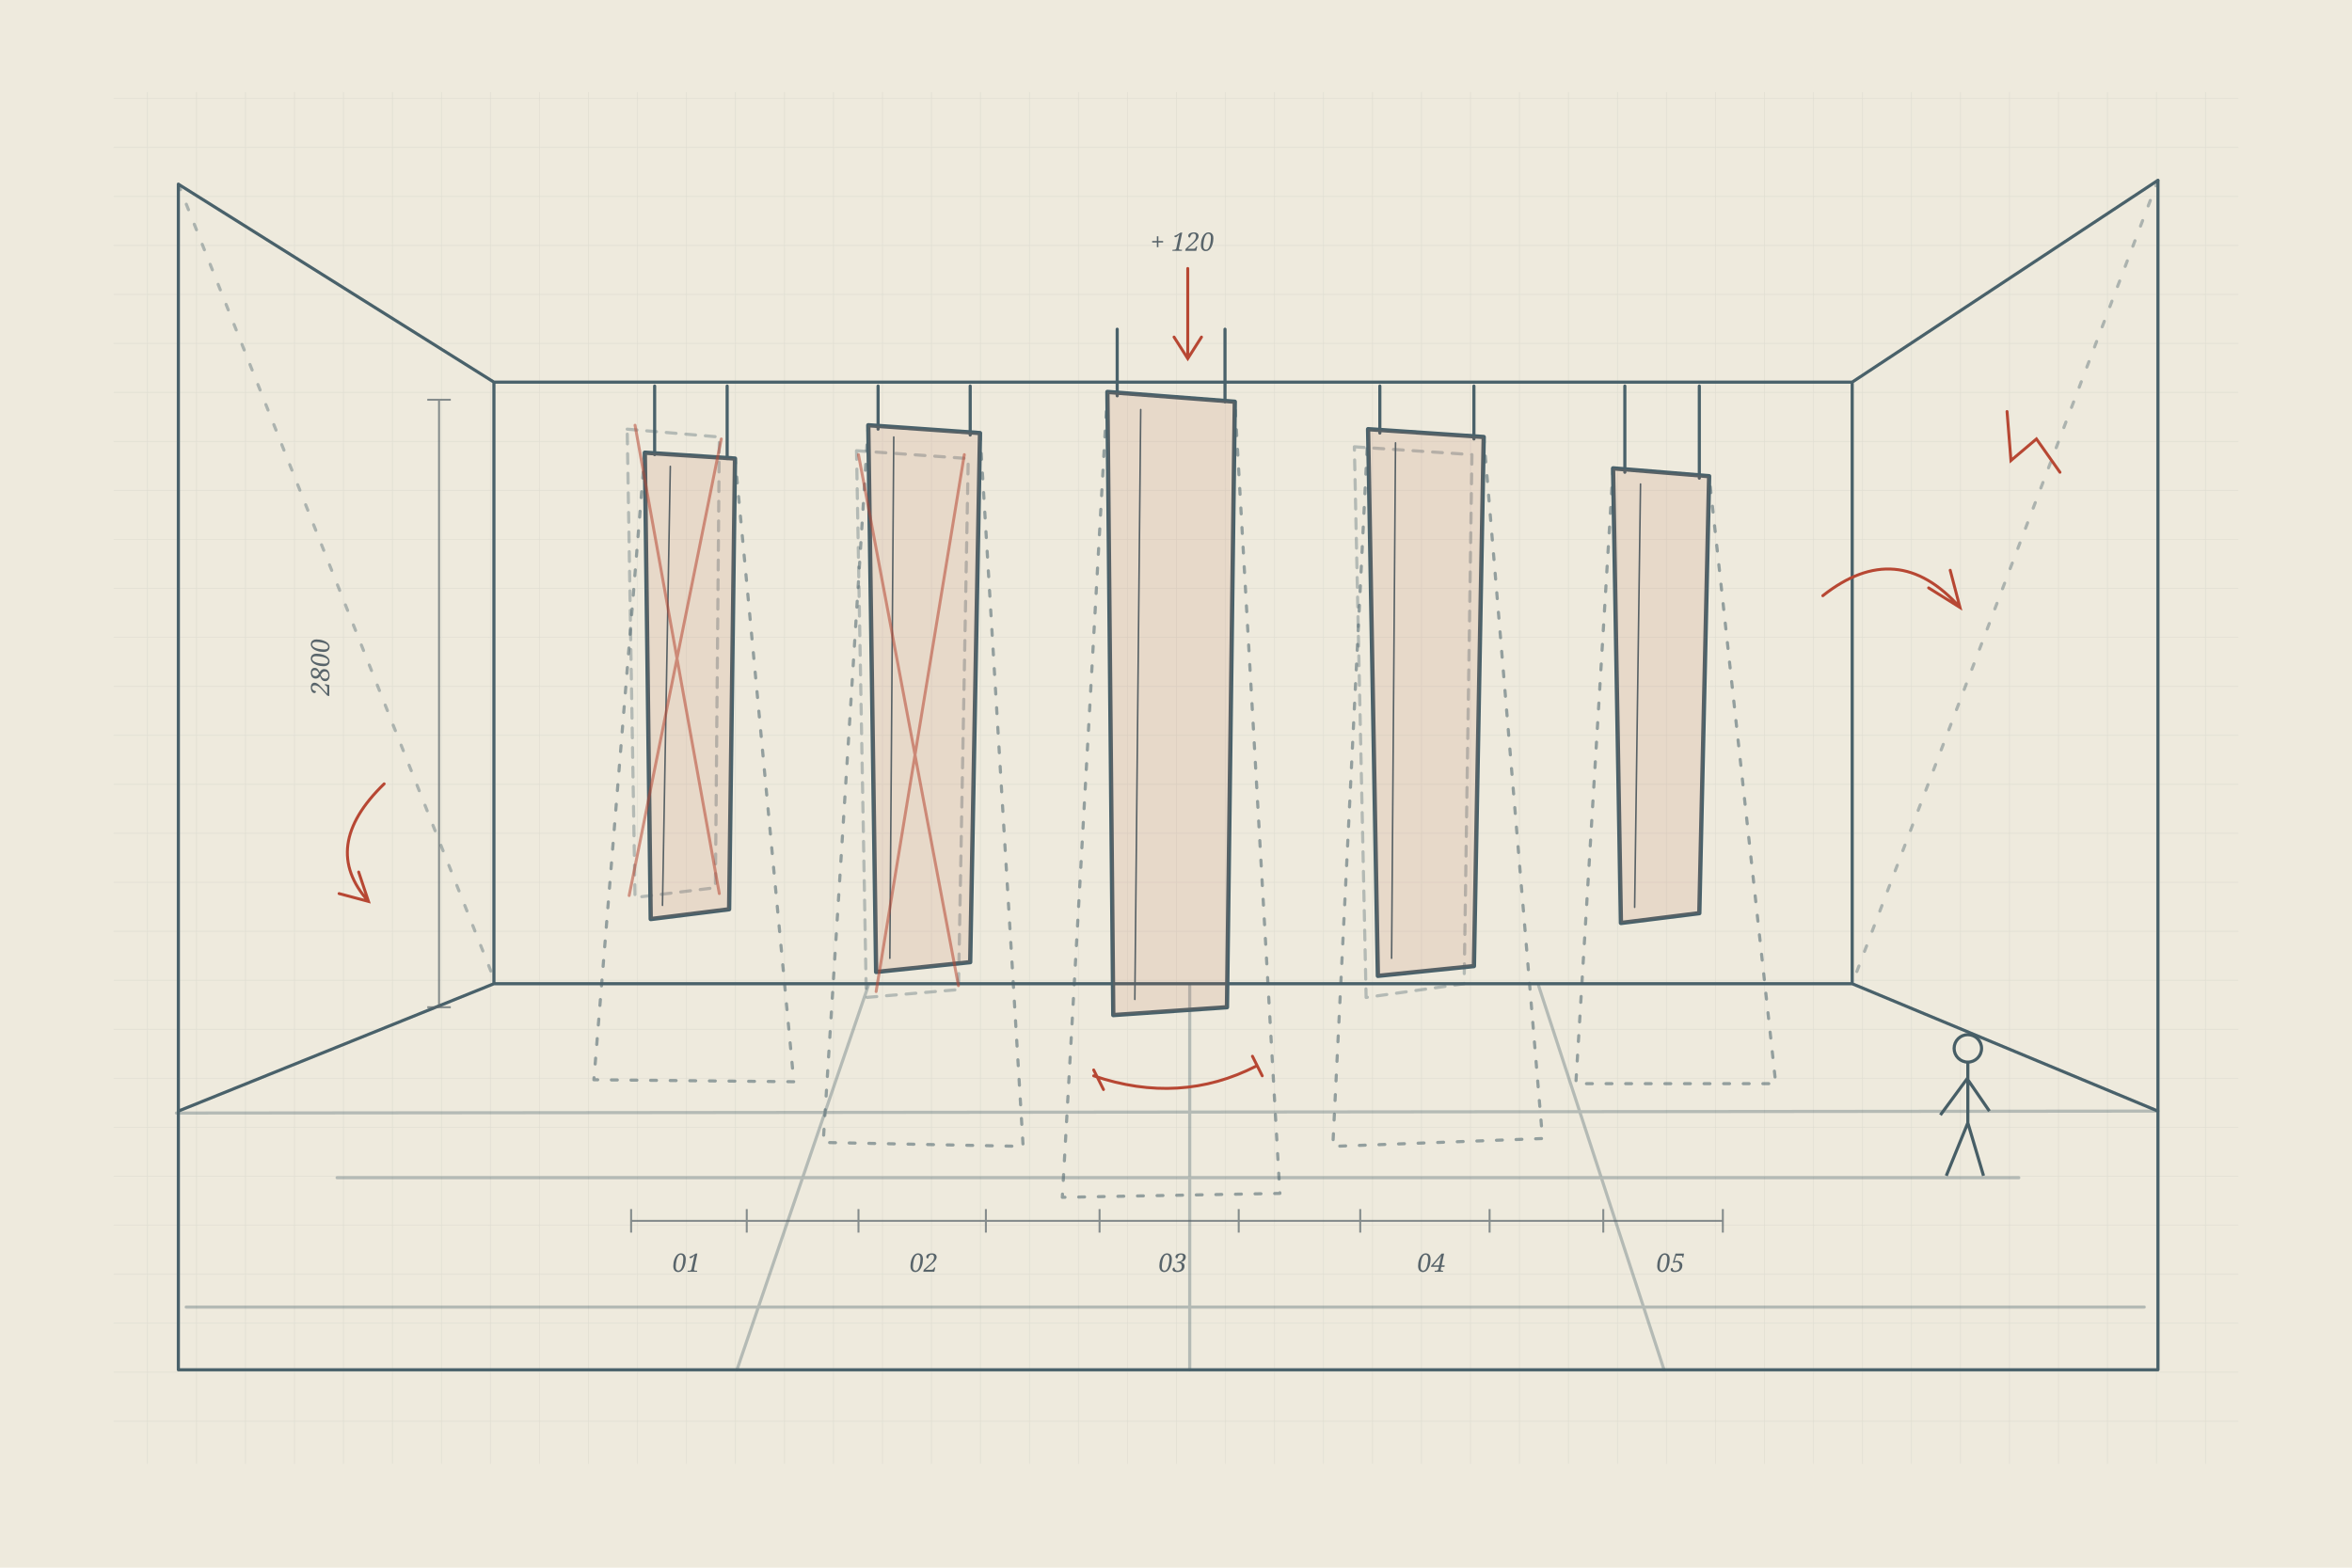
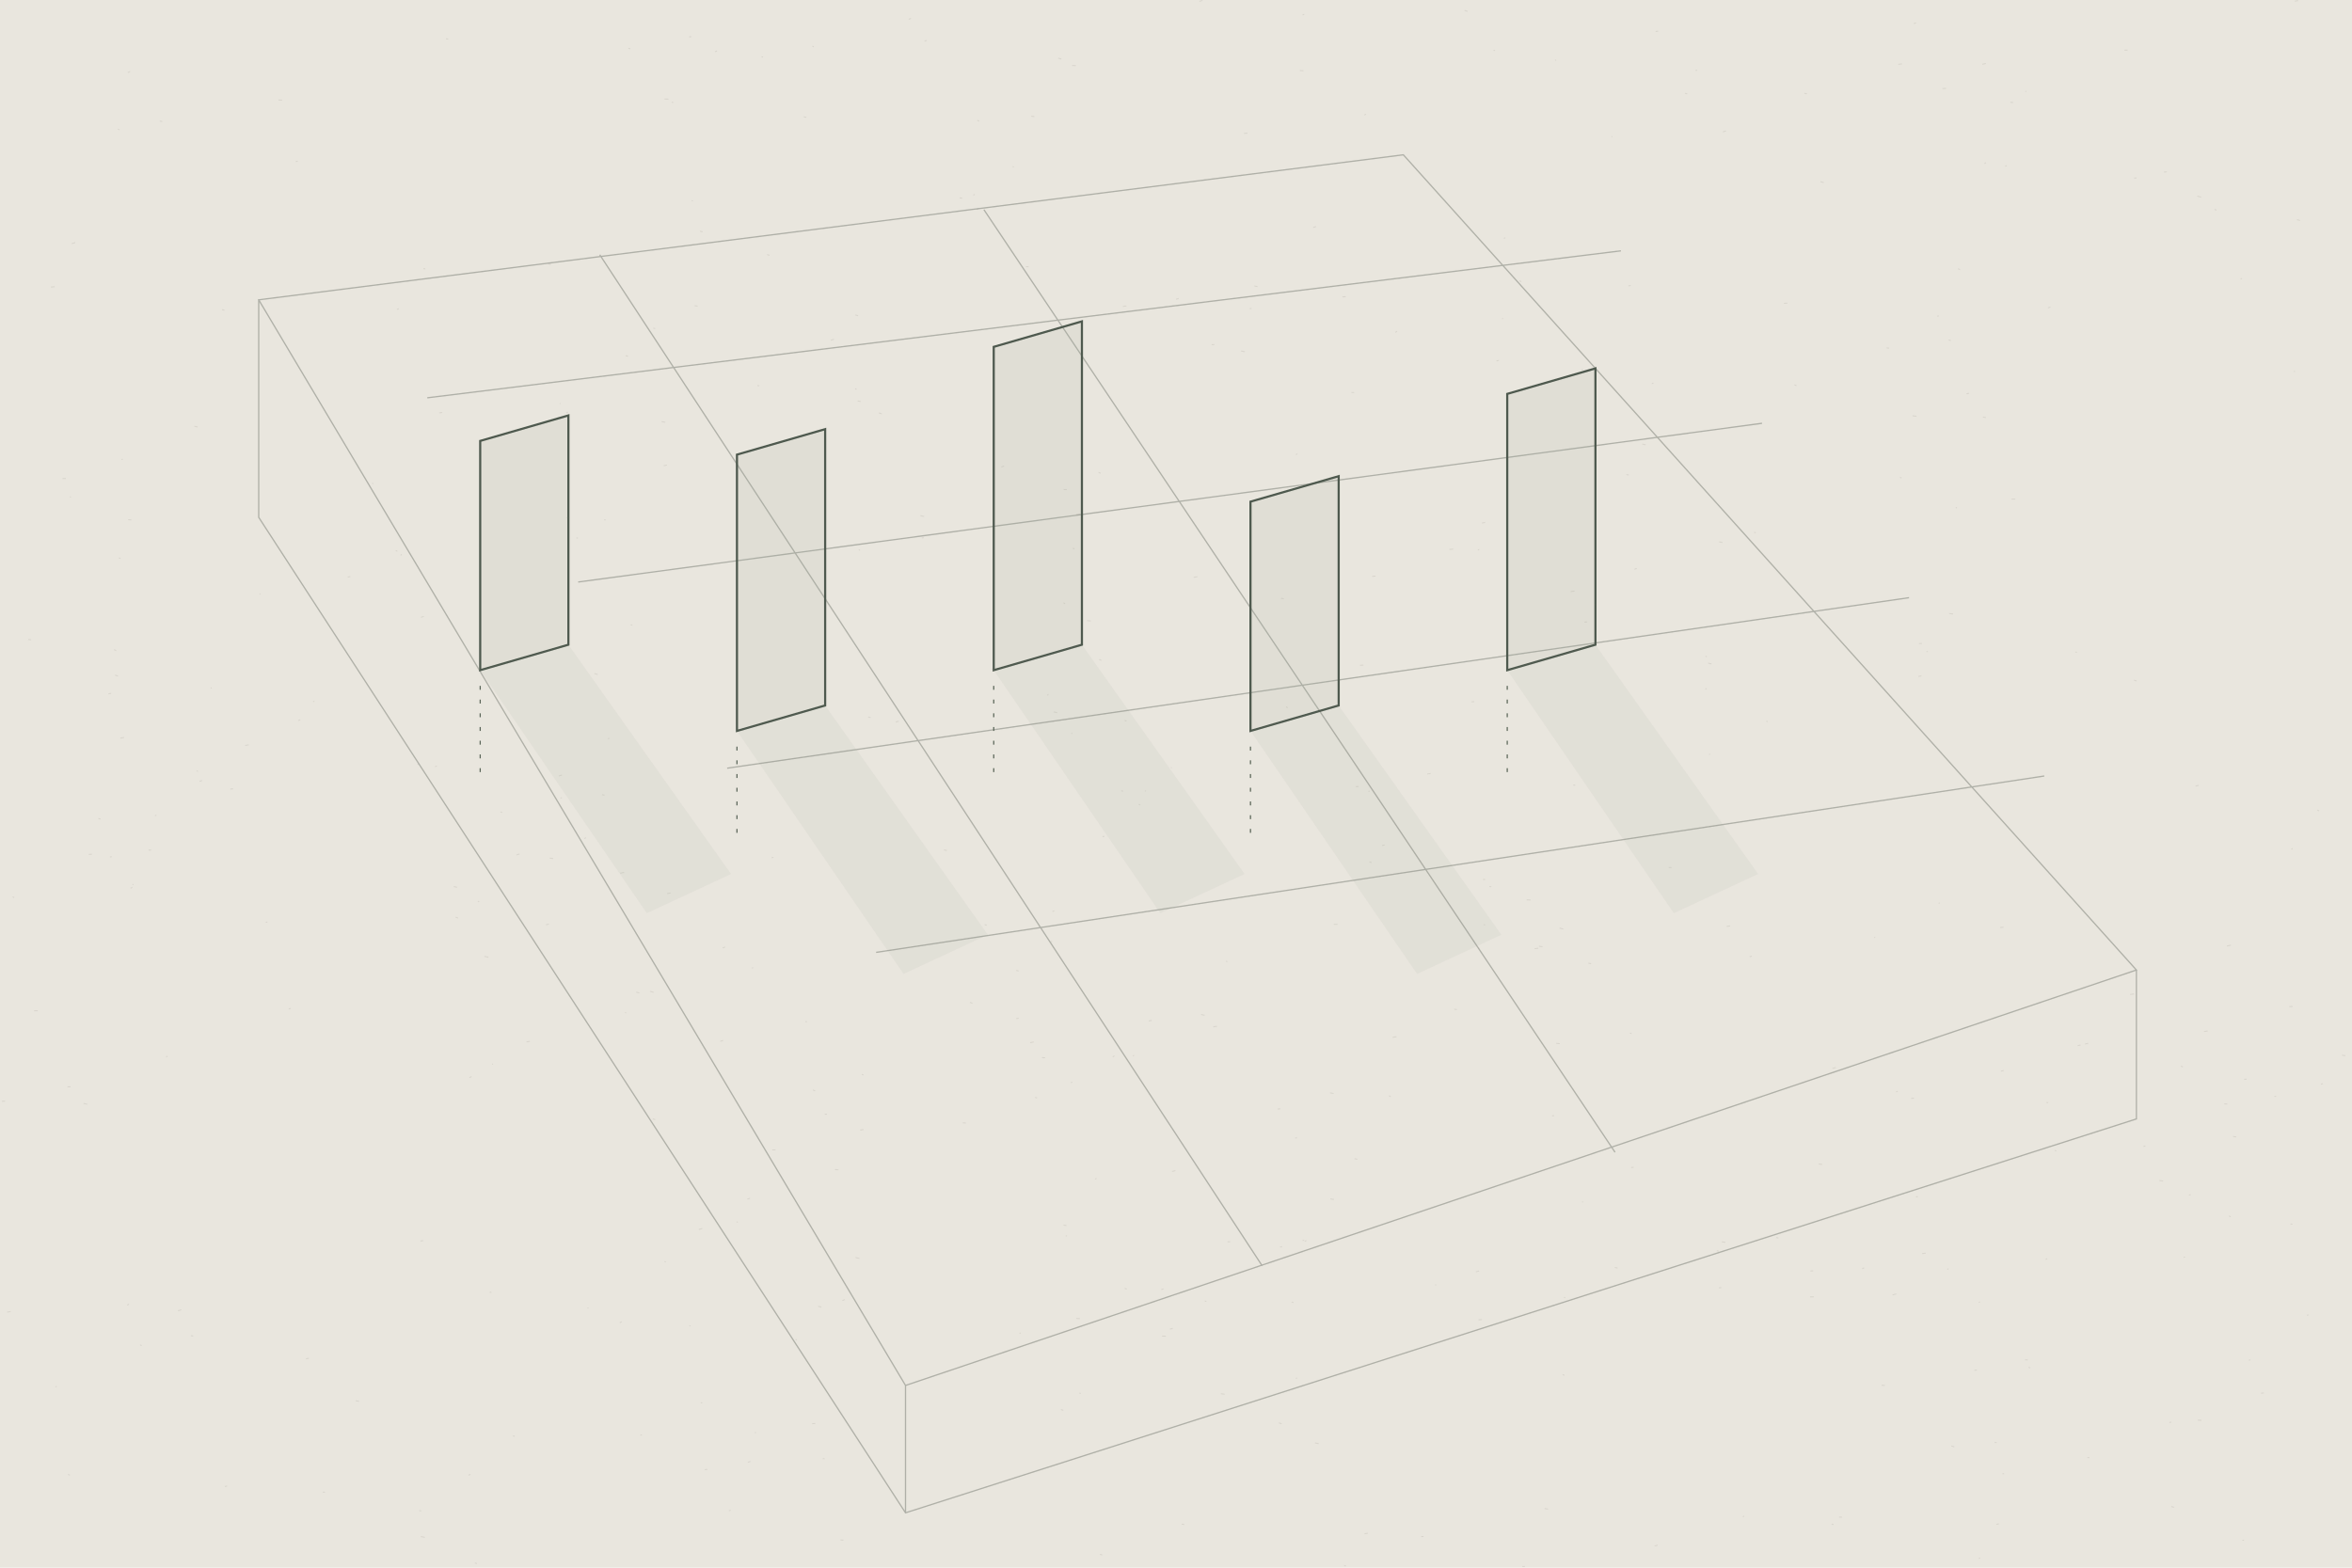
<svg xmlns="http://www.w3.org/2000/svg" viewBox="0 0 1200 800" role="img" aria-labelledby="title desc">
-   <defs>
-     <pattern id="grid" width="25" height="25" patternUnits="userSpaceOnUse">
-       <path d="M25 0H0V25" fill="none" stroke="#b4b9ad" stroke-opacity=".22" stroke-width=".7" />
-     </pattern>
-   </defs>
-   <rect width="1200" height="800" fill="#eeeadd" />
-   <rect x="58" y="47" width="1084" height="700" fill="url(#grid)" />
-   <g fill="none" stroke="#49616a" stroke-width="1.6" stroke-linecap="round" stroke-linejoin="round">
-     <path d="M91 94L252 195H945L1101 92M252 195V502L91 567M945 195V502L1101 567M252 502H945M91 94V699H1101V92" />
-     <path d="M90 568L1101 567M443 503L376 699M607 503V699M785 503L849 699M172 601H1030M95 667H1094" opacity=".35" />
-     <path d="M91 94L253 502M1101 92L945 502" stroke-dasharray="3 8" opacity=".4" />
-     <path d="M329 231L375 234 372 464 332 469Z M443 217L500 221 495 491 447 496Z M565 200L630 205 626 514 568 518Z M698 219L757 223 752 493 703 498Z M823 239L872 243 867 466 827 471Z" stroke-width="2.2" />
-     <path d="M334 197V232M371 197V234M448 197V219M495 197V222M570 168V202M625 168V205M704 197V221M752 197V224M829 197V241M867 197V244" />
-     <path d="M342 238L338 462M456 223L454 489M582 209L579 510M712 226L710 489M837 247L834 463" stroke-width=".8" />
-     <path d="M320 219L367 223 365 453 324 458Z M437 230L494 234 489 505 442 509Z M691 228L751 232 747 502 697 509Z" stroke-dasharray="5 5" opacity=".35" />
-     <path d="M329 231L303 551 405 552 375 234M443 217L420 583 522 585 500 221M565 200L542 611 653 609 630 205M698 219L680 585 787 581 757 223M823 239L804 553 906 553 872 243" stroke-dasharray="3 7" opacity=".55" />
+   <defs />
+   <rect width="1200" height="800" fill="#e9e6de" />
+   <g fill="none" stroke="#60665c" stroke-width=".65" opacity=".42">
+     <path d="M132 153L716 79 1090 495 462 707Z M132 153V264L462 772 1090 571V495 M462 707V772M218 203L827 128M295 297L899 216M371 392L974 305M447 486L1043 396M306 130L644 646M502 107L824 588" />
  </g>
-   <g fill="#bd6448" opacity=".13">
-     <path d="M329 231L375 234 372 464 332 469Z" />
-     <path d="M443 217L500 221 495 491 447 496Z" />
-     <path d="M565 200L630 205 626 514 568 518Z" />
-     <path d="M698 219L757 223 752 493 703 498Z" />
-     <path d="M823 239L872 243 867 466 827 471Z" />
-   </g>
-   <g fill="none" stroke="#b74733" stroke-width="1.5" stroke-linecap="round">
-     <path d="M324 217L367 456M321 457L368 224M447 506L492 232M438 232L489 503" opacity=".55" />
-     <path d="M558 549Q602 564 641 544M558 546L563 556M639 539L644 549" />
-     <path d="M930 304Q968 274 1000 310M984 300L1000 310 995 291" />
-     <path d="M606 137V181M599 172L606 183 613 172" />
-     <path d="M196 400Q163 432 188 460M183 445L188 460 173 456" />
-     <path d="M1024 210L1026 235 1039 224 1051 241" />
-   </g>
-   <g fill="none" stroke="#58646a" stroke-width="1" opacity=".7">
-     <path d="M322 623H879M322 617V629M381 617V629M438 617V629M503 617V629M561 617V629M632 617V629M694 617V629M760 617V629M818 617V629M879 617V629" />
-     <path d="M224 204V514M218 204H230M218 514H230" />
-   </g>
-   <g fill="#58646a" font-family="Georgia, serif" font-size="13" font-style="italic">
-     <text x="343" y="649">01</text>
-     <text x="464" y="649">02</text>
-     <text x="591" y="649">03</text>
-     <text x="723" y="649">04</text>
-     <text x="845" y="649">05</text>
-     <text x="168" y="355" transform="rotate(-90 168 355)">2800</text>
-     <text x="587" y="128">+ 120</text>
-   </g>
-   <g fill="none" stroke="#475e66" stroke-width="1.6">
-     <circle cx="1004" cy="535" r="7" />
-     <path d="M1004 542V573L993 600M1004 573L1012 600M1004 550L990 569M1004 551L1015 567" />
-   </g>
+   <path d="M245 342L290 329V212L245 225Z" fill="#a6ab9d" fill-opacity=".13" stroke="#4e594e" stroke-width="1.1" />
+   <path d="M245 342L330 466 373 446 290 329" fill="#707c6d" opacity=".065" />
+   <path d="M245 350V396" stroke="#596457" stroke-width=".6" stroke-dasharray="2 5" />
+   <path d="M376 373L421 360V219L376 232Z" fill="#a6ab9d" fill-opacity=".13" stroke="#4e594e" stroke-width="1.1" />
+   <path d="M376 373L461 497 504 477 421 360" fill="#707c6d" opacity=".065" />
+   <path d="M376 381V427" stroke="#596457" stroke-width=".6" stroke-dasharray="2 5" />
+   <path d="M507 342L552 329V164L507 177Z" fill="#a6ab9d" fill-opacity=".13" stroke="#4e594e" stroke-width="1.1" />
+   <path d="M507 342L592 466 635 446 552 329" fill="#707c6d" opacity=".065" />
+   <path d="M507 350V396" stroke="#596457" stroke-width=".6" stroke-dasharray="2 5" />
+   <path d="M638 373L683 360V243L638 256Z" fill="#a6ab9d" fill-opacity=".13" stroke="#4e594e" stroke-width="1.1" />
+   <path d="M638 373L723 497 766 477 683 360" fill="#707c6d" opacity=".065" />
+   <path d="M638 381V427" stroke="#596457" stroke-width=".6" stroke-dasharray="2 5" />
+   <path d="M769 342L814 329V188L769 201Z" fill="#a6ab9d" fill-opacity=".13" stroke="#4e594e" stroke-width="1.1" />
+   <path d="M769 342L854 466 897 446 814 329" fill="#707c6d" opacity=".065" />
+   <path d="M769 350V396" stroke="#596457" stroke-width=".6" stroke-dasharray="2 5" />
+   <path d="M915.5 196.4l1.1 0.4 M99.2 217.5l1.6 0.4 M767.3 121.7l0.7 -0.4 M994.5 313.1l2.0 0.2 M1147.4 694.2l0.7 -0.3 M481.6 433.7l1.5 0.3 M340.4 456.0l1.7 -0.3 M976.4 12.0l1.2 -0.3 M1184.1 553.3l1.0 -0.3 M423.9 173.6l1.6 -0.5 M560.8 336.5l1.1 0.5 M999.0 137.1l1.0 0.5 M794.0 532.4l1.8 0.2 M50.2 417.7l1.1 0.3 M618.2 175.9l1.4 -0.1 M879.0 67.3l1.6 -0.5 M978.8 345.2l1.5 -0.3 M114.7 758.6l1.2 -0.3 M561.2 793.2l1.2 0.3 M308.2 265.3l0.8 0.0 M560.5 241.1l1.1 0.4 M1143.2 142.5l0.6 -0.5 M950.1 647.4l1.0 -0.4 M696.1 58.7l0.8 -0.4 M26.0 146.5l1.9 -0.2 M685.8 798.9l0.9 0.2 M988.4 161.4l0.8 -0.2 M829.8 242.2l1.2 0.2 M383.7 494.1l0.5 -0.4 M678.6 557.7l1.8 0.3 M542.7 249.8l1.6 -0.0 M537.6 363.3l1.8 0.4 M757.1 471.7l0.5 0.4 M906.2 631.5l1.2 0.3 M100.4 393.3l0.6 0.4 M634.7 68.1l1.7 -0.2 M872.0 385.0l0.5 -0.2 M34.4 554.6l1.6 -0.0 M1121.1 100.1l1.9 0.5 M653.6 305.3l1.4 0.3 M653.1 636.4l1.0 -0.2 M600.0 152.7l1.4 -0.4 M877.0 657.2l1.2 -0.1 M851.4 442.7l1.4 0.0 M107.5 351.0l0.5 0.2 M806.9 188.7l0.8 -0.2 M65.2 37.0l1.2 -0.5 M189.9 246.5l0.5 0.4 M318.9 516.7l0.6 0.2 M339.0 643.7l0.7 0.3 M762.0 25.6l0.7 0.2 M279.9 134.8l1.2 0.1 M1093.6 585.0l1.0 -0.2 M60.2 65.9l0.7 0.4 M247.2 488.0l2.0 0.5 M164.7 761.4l1.1 0.1 M3.6 669.6l1.8 -0.3 M66.6 453.3l0.9 -0.5 M753.0 649.0l1.6 -0.4 M691.1 591.3l1.4 0.3 M795.7 473.6l1.9 0.5 M239.5 549.9l1.1 -0.5 M910.2 154.8l1.7 -0.1 M232.5 468.1l1.2 0.4 M705.2 431.5l1.2 -0.3 M969.4 243.6l0.8 0.3 M920.6 47.6l1.3 0.3 M438.9 576.7l1.7 -0.3 M778.9 459.2l2.0 0.1 M437.6 204.6l1.5 0.3 M147.3 514.9l1.0 -0.3 M1048.4 587.0l0.7 0.4 M871.5 338.4l1.7 0.4 M1116.8 609.9l0.9 -0.3 M619.0 524.0l1.9 -0.3 M388.6 29.0l0.7 0.1 M1168.0 513.7l1.7 -0.1 M496.6 99.6l0.7 -0.4 M135.6 470.6l0.8 -0.0 M573.8 367.7l1.0 0.2 M1104.1 87.8l1.4 -0.1 M1168.6 624.6l1.0 0.1 M386.4 196.7l1.0 0.2 M510.9 238.3l1.4 -0.5 M364.8 26.4l1.0 -0.4 M1.0 562.0l1.6 -0.1 M405.9 683.4l0.6 0.5 M797.3 701.5l0.9 0.3 M420.8 568.6l1.1 0.0 M1137.2 620.5l0.9 0.4 M1177.0 671.2l0.8 -0.2 M689.5 200.3l1.4 0.0 M429.8 663.7l1.2 -0.5 M125.1 380.4l1.8 -0.3 M518.5 495.2l1.2 0.3 M572.9 156.4l1.8 -0.3 M750.8 358.2l1.4 -0.2 M371.9 770.9l0.9 -0.2 M381.3 611.9l1.3 -0.4 M878.5 633.7l1.8 0.3 M572.1 403.5l0.9 0.3 M213.9 770.9l1.0 0.1 M351.6 18.8l1.1 -0.1 M1182.3 413.3l0.9 0.5 M42.6 563.1l1.9 0.4 M962.6 177.5l1.2 0.2 M670.9 736.3l1.9 0.4 M249.8 659.5l0.9 -0.1 M523.4 136.1l1.4 0.0 M31.9 244.2l1.7 0.0 M625.5 490.5l0.7 0.2 M801.4 301.9l1.9 -0.3 M1153.6 711.0l1.4 -0.2 M357.1 118.0l1.4 0.3 M1044.1 562.6l0.9 0.1 M586.1 521.0l1.5 -0.3 M537.0 465.2l0.9 -0.4 M113.3 158.0l1.2 0.3 M391.4 129.9l1.2 0.4 M471.7 21.0l1.1 -0.4 M597.4 391.6l0.4 0.3 M75.8 433.8l1.3 0.0 M549.1 262.4l2.0 0.1 M698.2 403.9l0.6 -0.2 M426.0 596.8l1.8 0.2 M892.7 488.2l1.1 -0.3 M385.1 731.0l0.6 0.1 M807.2 613.4l0.5 -0.1 M320.6 24.6l1.0 0.3 M152.2 367.7l1.0 -0.4 M993.5 647.5l0.6 0.2 M960.0 706.9l1.7 0.1 M756.7 448.8l1.0 -0.0 M132.4 303.3l0.4 -0.3 M1129.9 106.9l1.0 0.3 M368.7 483.7l1.3 -0.4 M541.3 719.3l1.2 0.4 M1060.0 533.6l1.5 -0.3 M414.5 23.6l0.7 0.3 M1003.3 201.0l1.3 -0.3 M1121.3 724.7l1.9 0.1 M859.7 47.6l1.1 0.3 M754.3 673.5l1.8 -0.1 M802.7 400.6l1.0 0.1 M785.2 482.9l1.8 0.2 M67.6 451.3l0.5 0.1 M14.4 326.3l1.5 0.2 M633.2 179.1l1.9 0.4 M491.2 573.0l1.6 0.1 M1145.0 550.8l1.2 -0.1 M975.1 560.5l1.4 -0.1 M783.0 484.1l1.8 -0.2 M289.2 264.2l1.3 0.2 M298.1 427.9l0.9 -0.4 M661.2 232.0l0.7 -0.4 M592.5 658.1l1.1 -0.4 M808.4 317.5l1.3 -0.2 M982.9 332.5l0.7 -0.0 M995.6 737.9l1.5 0.4 M181.5 714.8l1.7 0.3 M968.5 32.8l1.9 -0.2 M242.3 797.6l1.0 0.3 M214.7 784.1l2.0 0.4 M251.1 542.9l0.4 0.3 M747.2 5.3l1.6 0.5 M531.6 539.7l1.6 0.1 M494.9 511.5l1.2 0.5 M637.6 157.5l0.9 -0.1 M1120.2 401.1l1.6 -0.3 M71.5 686.3l0.8 0.4 M288.9 210.7l0.9 -0.4 M34.7 752.4l1.0 0.4 M528.1 560.0l1.0 0.3 M696.2 782.7l1.7 -0.3 M117.5 402.7l1.4 -0.2 M436.3 198.3l0.7 0.4 M844.2 788.9l1.6 -0.4 M1035.0 697.7l0.8 0.4 M64.9 666.0l0.9 -0.5 M776.7 799.4l1.3 -0.0 M359.6 750.0l1.3 -0.2 M268.6 531.7l1.7 -0.3 M1009.6 664.7l0.6 -0.4 M239.0 752.8l1.0 -0.4 M977.5 610.8l1.0 -0.2 M1171.9 112.1l1.6 0.4 M294.1 274.7l0.7 -0.3 M285.6 206.0l0.4 -0.1 M956.3 478.6l0.4 -0.4 M901.2 368.1l0.7 0.1 M410.9 521.3l0.8 0.1 M177.4 294.5l1.3 -0.3 M693.9 339.5l1.7 -0.1 M927.9 594.0l1.8 0.2 M381.5 746.2l1.4 -0.4 M1124.5 526.4l1.9 -0.3 M550.7 710.9l0.7 0.2 M664.6 633.0l0.8 -0.1 M204.4 283.4l0.5 -0.5 M1026.3 254.7l1.9 -0.0 M728.2 395.0l1.7 -0.3 M231.5 452.4l1.7 0.4 M539.9 29.7l1.6 0.4 M357.5 715.8l0.8 0.1 M263.5 436.3l1.5 -0.5 M1083.9 25.6l1.6 0.0 M469.6 263.1l1.9 0.5 M584.2 403.5l0.4 0.3 M923.5 661.8l1.9 0.0 M554.6 316.7l1.9 0.2 M775.1 143.3l1.1 0.4 M333.3 167.4l1.0 0.3 M214.5 633.3l1.4 -0.2 M410.1 59.6l1.3 0.3 M844.7 16.1l1.3 -0.2 M1160.4 559.5l0.9 0.0 M45.3 436.0l1.6 -0.1 M518.5 519.8l1.2 -0.2 M351.7 676.5l0.6 0.2 M711.9 169.6l0.9 -0.5 M652.5 726.1l1.4 0.5 M436.4 160.7l1.4 0.4 M1058.9 332.7l0.7 0.2 M1088.9 90.9l1.2 -0.1 M1011.4 32.8l1.8 -0.4 M35.7 253.5l0.5 0.2 M1020.9 546.6l1.4 -0.3 M880.9 472.8l1.8 -0.3 M90.8 668.9l1.7 -0.5 M326.7 732.4l0.8 -0.2 M546.6 374.3l0.5 -0.1 M319.2 181.5l1.2 0.3 M823.9 646.8l1.4 0.3 M875.9 638.2l1.0 0.3 M741.9 515.0l1.4 0.2 M609.0 294.6l1.9 -0.3 M506.0 341.5l1.7 0.1 M489.6 101.0l1.3 0.1 M663.2 36.0l1.8 0.1 M1065.0 743.8l1.0 -0.0 M6.5 457.6l0.7 0.5 M227.5 19.8l1.2 0.1 M684.9 151.5l1.7 -0.1 M754.0 280.7l0.7 -0.4 M980.7 639.7l1.8 -0.2 M55.3 354.1l1.4 -0.3 M543.8 630.9l0.4 -0.4 M967.4 557.2l0.8 -0.3 M278.6 471.9l1.4 -0.3 M216.0 137.1l1.0 0.1 M307.2 405.5l1.2 0.3 M214.8 315.0l1.4 -0.4 M286.0 407.4l0.6 -0.4 M923.7 648.6l1.4 -0.1 M833.9 290.5l1.2 -0.4 M36.6 124.3l1.8 -0.5 M222.0 391.3l0.9 -0.5 M243.8 459.9l0.7 0.3 M65.4 265.2l1.6 0.1 M316.4 445.6l2.0 -0.4 M934.9 545.2l1.7 -0.4 M1063.8 532.8l1.6 -0.4 M316.2 675.0l1.0 -0.5 M60.6 284.7l0.9 0.2 M822.2 69.8l0.4 -0.1 M62.0 234.5l0.6 -0.2 M725.1 784.1l1.2 0.0 M375.9 623.4l0.4 0.4 M549.1 672.8l1.9 0.1 M837.9 226.6l1.7 0.4 M414.8 556.2l1.1 0.5 M1088.8 347.1l1.3 0.4 M356.6 627.4l1.7 -0.5 M997.9 259.3l0.5 -0.4 M581.0 410.4l0.7 0.4 M61.4 376.7l1.9 -0.4 M255.4 414.3l0.8 0.3 M1107.8 768.8l1.4 0.4 M889.2 774.0l0.7 -0.3 M338.6 237.7l1.7 -0.4 M661.2 703.5l0.5 -0.4 M299.8 667.6l0.4 -0.3 M542.6 307.6l0.8 0.5 M1134.9 563.3l1.5 0.1 M698.7 439.8l1.1 0.4 M793.4 30.8l0.5 -0.2 M526.2 59.3l1.5 0.2 M546.4 552.6l0.6 -0.5 M592.9 681.8l1.9 0.1 M994.2 173.5l1.1 0.3 M938.3 774.2l1.5 0.0 M1139.3 579.9l1.6 0.3 M989.1 460.9l0.6 0.0 M97.4 681.6l1.2 0.2 M470.3 274.5l1.0 -0.1 M700.1 294.1l1.7 -0.1 M56.1 437.3l0.9 -0.1 M596.9 678.3l1.4 -0.4 M417.4 666.6l1.7 0.4 M324.6 506.3l1.6 0.4 M1020.5 473.3l1.7 -0.1 M991.0 45.2l1.9 -0.1 M813.7 308.8l0.5 -0.4 M1144.1 786.0l0.8 -0.0 M1011.7 212.8l1.5 0.3 M337.6 215.2l1.8 0.3 M1169.1 433.4l0.6 -0.5 M333.0 571.0l1.3 0.3 M1021.7 752.0l0.8 0.1 M670.0 116.1l1.4 -0.5 M1043.7 642.7l0.8 -0.4 M331.7 505.9l1.8 0.5 M1170.8 0.6l1.7 -0.3 M1025.7 52.2l1.4 0.1 M1101.7 602.4l1.9 0.3 M285.1 396.0l1.6 -0.5 M436.5 641.7l2.0 0.5 M439.7 548.2l0.8 0.4 M201.9 280.9l0.8 0.4 M79.1 416.2l0.7 -0.2 M81.5 61.8l1.3 0.2 M614.7 664.0l0.8 0.1 M457.0 368.5l1.5 -0.5 M578.1 538.9l0.5 -0.5 M895.0 271.7l0.8 0.1 M965.6 660.8l1.9 -0.5 M865.1 35.9l0.8 0.0 M280.5 437.9l1.7 0.2 M573.8 657.5l1.1 0.3 M1007.3 699.3l1.3 -0.2 M979.1 328.4l1.5 0.0 M463.7 9.8l1.1 -0.4 M213.0 389.8l0.5 0.4 M664.6 7.6l0.8 -0.3 M598.0 597.8l1.7 -0.4 M562.5 426.9l1.0 -0.1 M975.8 212.2l2.0 0.2 M342.7 52.2l0.8 0.1 M525.6 532.1l1.8 -0.4 M877.1 276.5l1.7 0.3 M438.1 280.5l0.7 0.3 M665.7 633.5l0.8 -0.5 M339.0 50.5l2.0 0.1 M788.1 769.8l1.7 0.3 M261.7 732.8l0.9 0.1 M732.2 655.7l0.6 -0.0 M1114.1 641.6l0.7 -0.1 M1018.5 777.9l1.3 -0.3 M516.7 84.9l0.5 0.4 M542.6 625.2l1.5 0.2 M354.4 156.0l1.5 0.2 M656.2 360.7l0.8 0.5 M1194.9 538.5l1.7 0.2 M756.1 266.9l1.6 -0.3 M414.4 726.5l1.6 -0.1 M428.8 785.8l1.5 0.2 M84.7 539.2l0.8 -0.1 M1112.8 544.0l0.9 0.5 M622.9 711.2l1.9 0.3 M626.3 633.7l1.3 -0.0 M224.1 210.7l1.5 -0.2 M419.8 744.3l0.9 0.1 M708.7 559.1l0.8 0.5 M520.2 680.6l0.5 -0.5 M870.1 351.7l0.6 -0.4 M303.3 343.7l1.6 0.5 M448.4 210.7l1.5 0.5 M659.0 664.4l1.0 0.3 M1136.2 482.8l2.0 -0.5 M1170.4 189.6l0.5 -0.2 M558.8 601.7l0.6 -0.4 M502.4 471.8l1.0 0.4 M660.8 580.8l0.9 -0.2 M934.5 777.8l1.0 0.2 M536.1 480.5l0.7 -0.1 M763.5 184.2l1.2 -0.3 M142.1 51.0l1.8 0.1 M766.4 162.6l0.5 -0.0 M547.4 279.8l0.8 0.3 M798.0 662.0l0.6 0.4 M611.9 0.7l1.6 -0.5 M602.9 777.8l1.3 0.1 M394.0 586.8l1.7 -0.0 M928.8 92.7l1.7 0.5 M443.0 365.9l1.2 0.3 M1033.2 693.9l1.4 0.1 M202.6 157.9l0.9 -0.4 M759.9 452.4l1.0 0.1 M28.4 707.8l0.5 -0.4 M739.5 280.4l1.9 -0.2 M17.4 515.8l1.9 -0.0 M612.8 517.7l1.8 0.4 M367.5 531.4l1.5 -0.5 M640.0 145.9l1.6 0.4 M870.2 335.2l0.6 -0.4 M680.5 471.7l1.9 0.0 M832.2 595.8l1.3 -0.1 M810.4 491.5l1.4 0.3 M150.9 82.5l1.0 -0.3 M1106.8 725.9l1.0 -0.2 M393.7 437.7l0.9 -0.2 M498.3 106.9l1.1 -0.5 M691.7 401.4l1.5 -0.0 M159.8 357.8l0.6 0.3 M58.2 331.5l1.1 0.5 M310.2 377.0l0.7 -0.3 M1086.8 507.5l2.0 -0.3 M651.8 566.0l1.4 -0.2 M321.8 318.9l0.9 0.0 M842.8 195.7l0.8 -0.2 M156.1 693.4l1.5 -0.3 M352.9 102.4l0.6 0.1 M547.0 33.4l1.9 0.1 M534.4 354.8l0.5 -0.5 M498.6 61.4l1.0 0.4 M1012.5 83.5l0.7 -0.5 M1017.7 736.1l1.0 0.1 M710.5 529.4l2.0 -0.4 M1044.9 157.1l1.2 -0.4 M754.3 483.8l0.5 0.1 M791.9 569.4l1.0 -0.1 M678.8 611.8l1.8 0.3 M830.8 145.9l1.2 -0.2 M1009.6 795.2l0.7 -0.1 M101.8 398.7l1.3 -0.4 M1033.4 46.5l0.4 0.3 M567.7 539.3l0.9 -0.5 M58.7 344.5l1.5 0.5 M1023.1 84.8l0.7 -0.3 M831.6 527.2l0.8 0.2" fill="none" stroke="#6d675d" stroke-width=".5" opacity=".13" />
</svg>
